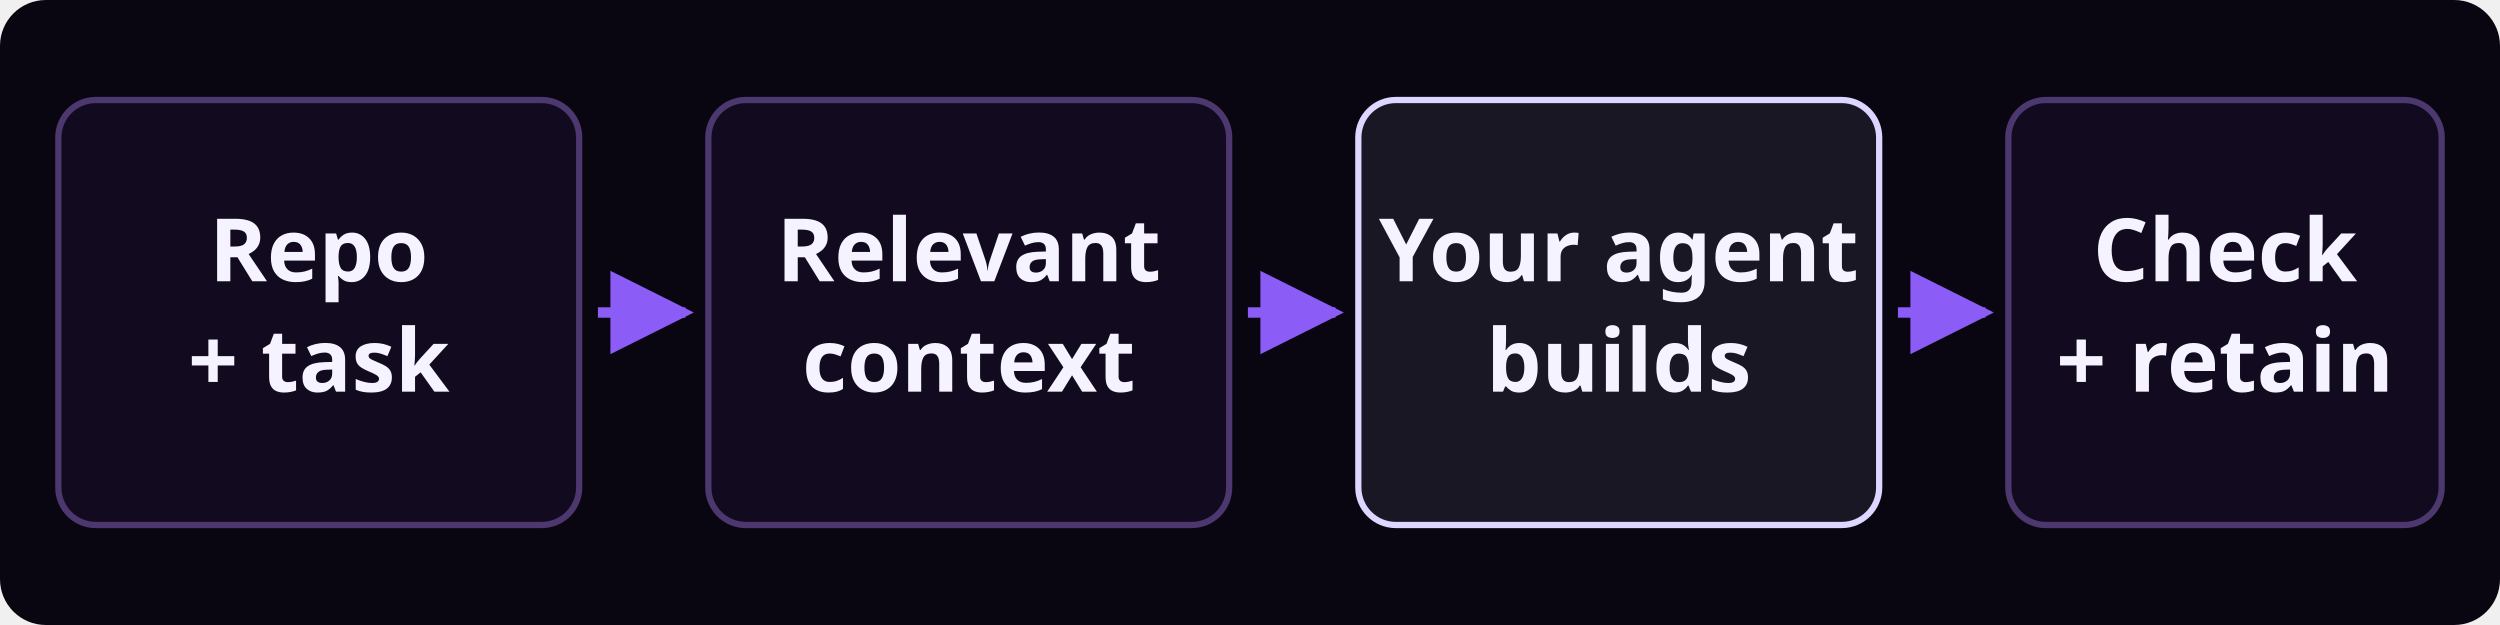
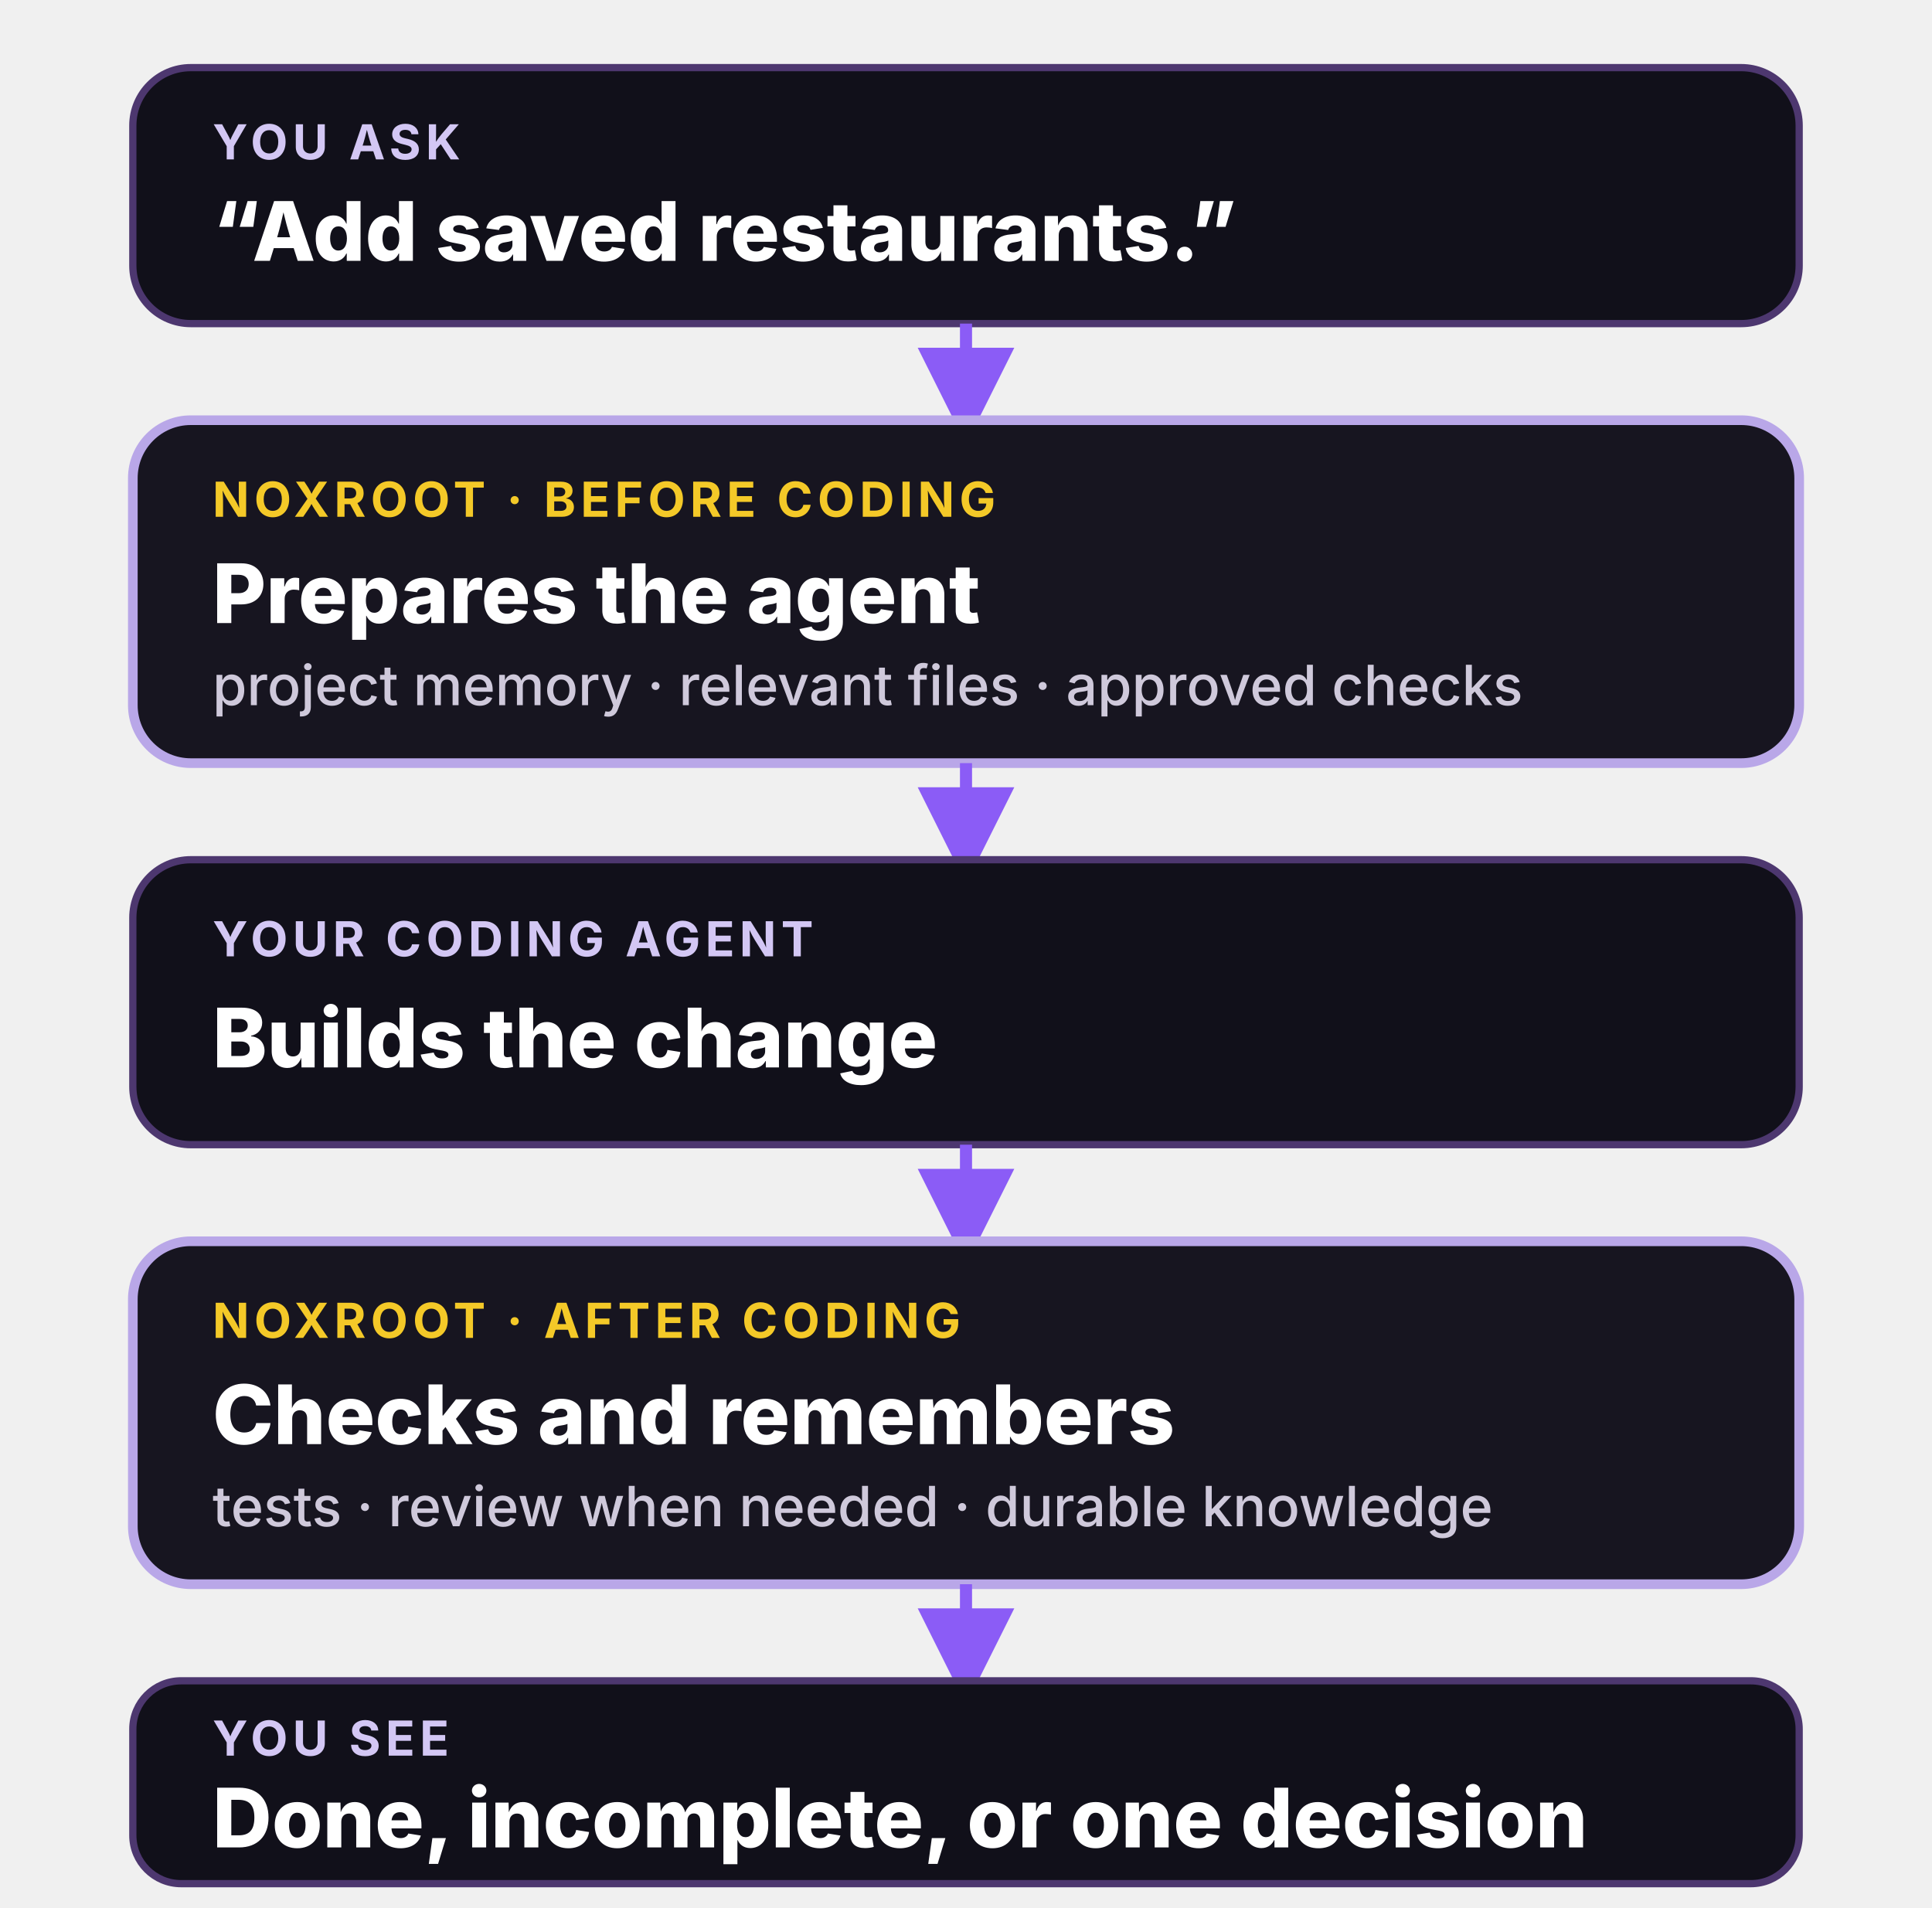
- <svg xmlns="http://www.w3.org/2000/svg" viewBox="0 0 1200 300" role="img" aria-labelledby="workflow-title workflow-desc">
+ <svg xmlns="http://www.w3.org/2000/svg" viewBox="0 0 800 790" role="img" aria-labelledby="workflow-title workflow-desc">
  <defs>
-     <marker id="arrow" viewBox="0 0 10 10" refX="9" refY="5" markerWidth="8" markerHeight="8" orient="auto">
-       <path d="M0 0 10 5 0 10Z" fill="#8B5CF6" />
+     <marker id="arrow" viewBox="0 0 10 10" refX="5" refY="5" markerWidth="8" markerHeight="8" orient="auto-start-reverse">
+       <path d="M 0 0 L 10 5 L 0 10 z" fill="#8B5CF6" />
    </marker>
    <style>
-       .card{fill:#120B20;stroke:#4C386E;stroke-width:3}.agent{fill:#191724;stroke:#DDD6FE}.title{fill:#F5F3FF;font:700 42px ui-sans-serif,system-ui,sans-serif;text-anchor:middle}.flow{stroke:#8B5CF6;stroke-width:5;marker-end:url(#arrow)}
+       .card { fill: #11101A; stroke: #4D376F; stroke-width: 3; }
+       .accent { fill: #171520; stroke: #B9A7E8; stroke-width: 4; }
+       .eyebrow { fill: #D3C7F4; font: 700 20px Inter, Segoe UI, Arial, sans-serif; letter-spacing: 2px; }
+       .heading { fill: #FFFFFF; font: 800 34px Inter, Segoe UI, Arial, sans-serif; }
+       .body { fill: #CFC9DB; font: 500 23px Inter, Segoe UI, Arial, sans-serif; }
+       .gold { fill: #F4C928; }
+       .line { stroke: #8B5CF6; stroke-width: 5; }
    </style>
  </defs>
-   <rect width="1200" height="300" rx="22" fill="#090612" />
-   <rect class="card" x="28" y="48" width="250" height="204" rx="18" />
-   <text class="title" x="153" y="135">Repo</text>
-   <text class="title" x="153" y="188">+ task</text>
-   <path class="flow" d="M287 150h42" />
-   <rect class="card" x="340" y="48" width="250" height="204" rx="18" />
-   <text class="title" x="465" y="135">Relevant</text>
-   <text class="title" x="465" y="188">context</text>
-   <path class="flow" d="M599 150h42" />
-   <rect class="card agent" x="652" y="48" width="250" height="204" rx="18" />
-   <text class="title" x="777" y="135">Your agent</text>
-   <text class="title" x="777" y="188">builds</text>
-   <path class="flow" d="M911 150h42" />
-   <rect class="card" x="964" y="48" width="208" height="204" rx="18" />
-   <text class="title" x="1068" y="135">Check</text>
-   <text class="title" x="1068" y="188">+ retain</text>
+   <rect class="card" x="55" y="28" width="690" height="106" rx="24" />
+   <text class="eyebrow" x="88" y="66">YOU ASK</text>
+   <text class="heading" x="88" y="108">“Add saved restaurants.”</text>
+   <line class="line" x1="400" y1="134" x2="400" y2="164" marker-end="url(#arrow)" />
+   <rect class="accent" x="55" y="174" width="690" height="142" rx="24" />
+   <text class="eyebrow gold" x="88" y="214">NOXROOT · BEFORE CODING</text>
+   <text class="heading" x="88" y="258">Prepares the agent</text>
+   <text class="body" x="88" y="292">project memory · relevant files · approved checks</text>
+   <line class="line" x1="400" y1="316" x2="400" y2="346" marker-end="url(#arrow)" />
+   <rect class="card" x="55" y="356" width="690" height="118" rx="24" />
+   <text class="eyebrow" x="88" y="396">YOUR CODING AGENT</text>
+   <text class="heading" x="88" y="442">Builds the change</text>
+   <line class="line" x1="400" y1="474" x2="400" y2="504" marker-end="url(#arrow)" />
+   <rect class="accent" x="55" y="514" width="690" height="142" rx="24" />
+   <text class="eyebrow gold" x="88" y="554">NOXROOT · AFTER CODING</text>
+   <text class="heading" x="88" y="598">Checks and remembers</text>
+   <text class="body" x="88" y="632">tests · review when needed · durable knowledge</text>
+   <line class="line" x1="400" y1="656" x2="400" y2="686" marker-end="url(#arrow)" />
+   <rect class="card" x="55" y="696" width="690" height="84" rx="20" />
+   <text class="eyebrow" x="88" y="727">YOU SEE</text>
+   <text class="heading" x="88" y="765" font-size="28">Done, incomplete, or one decision</text>
</svg>
